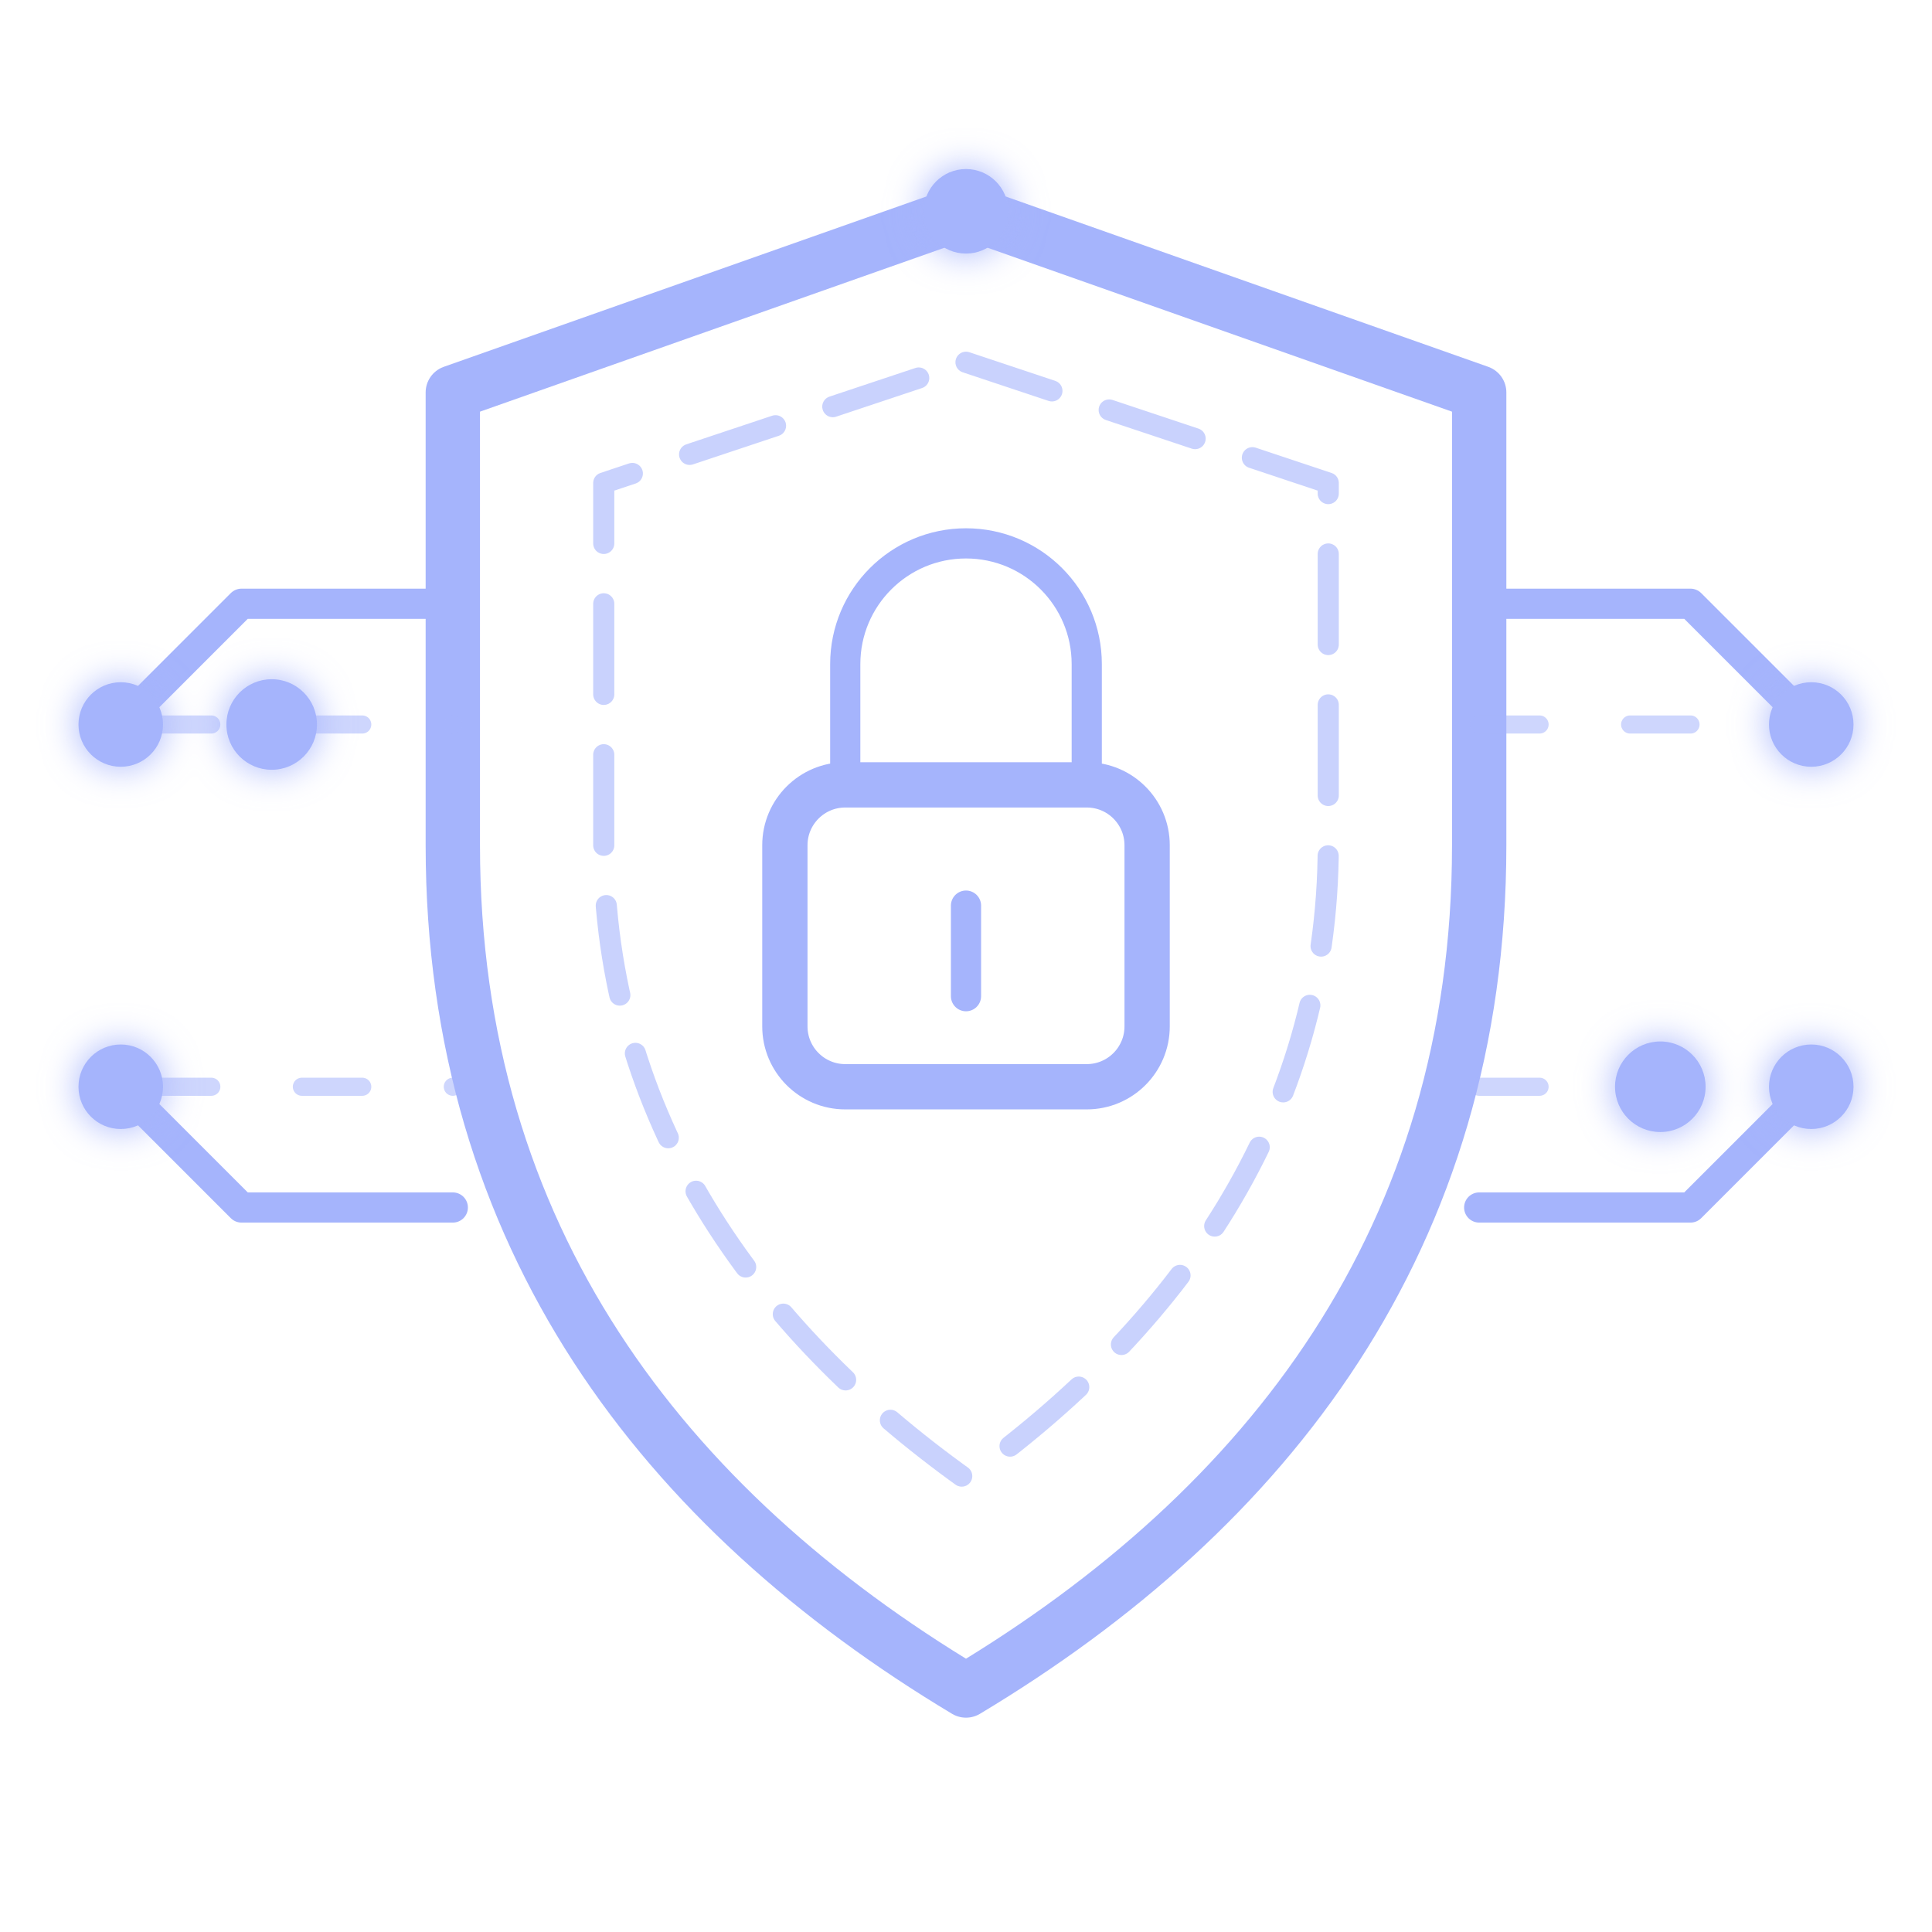
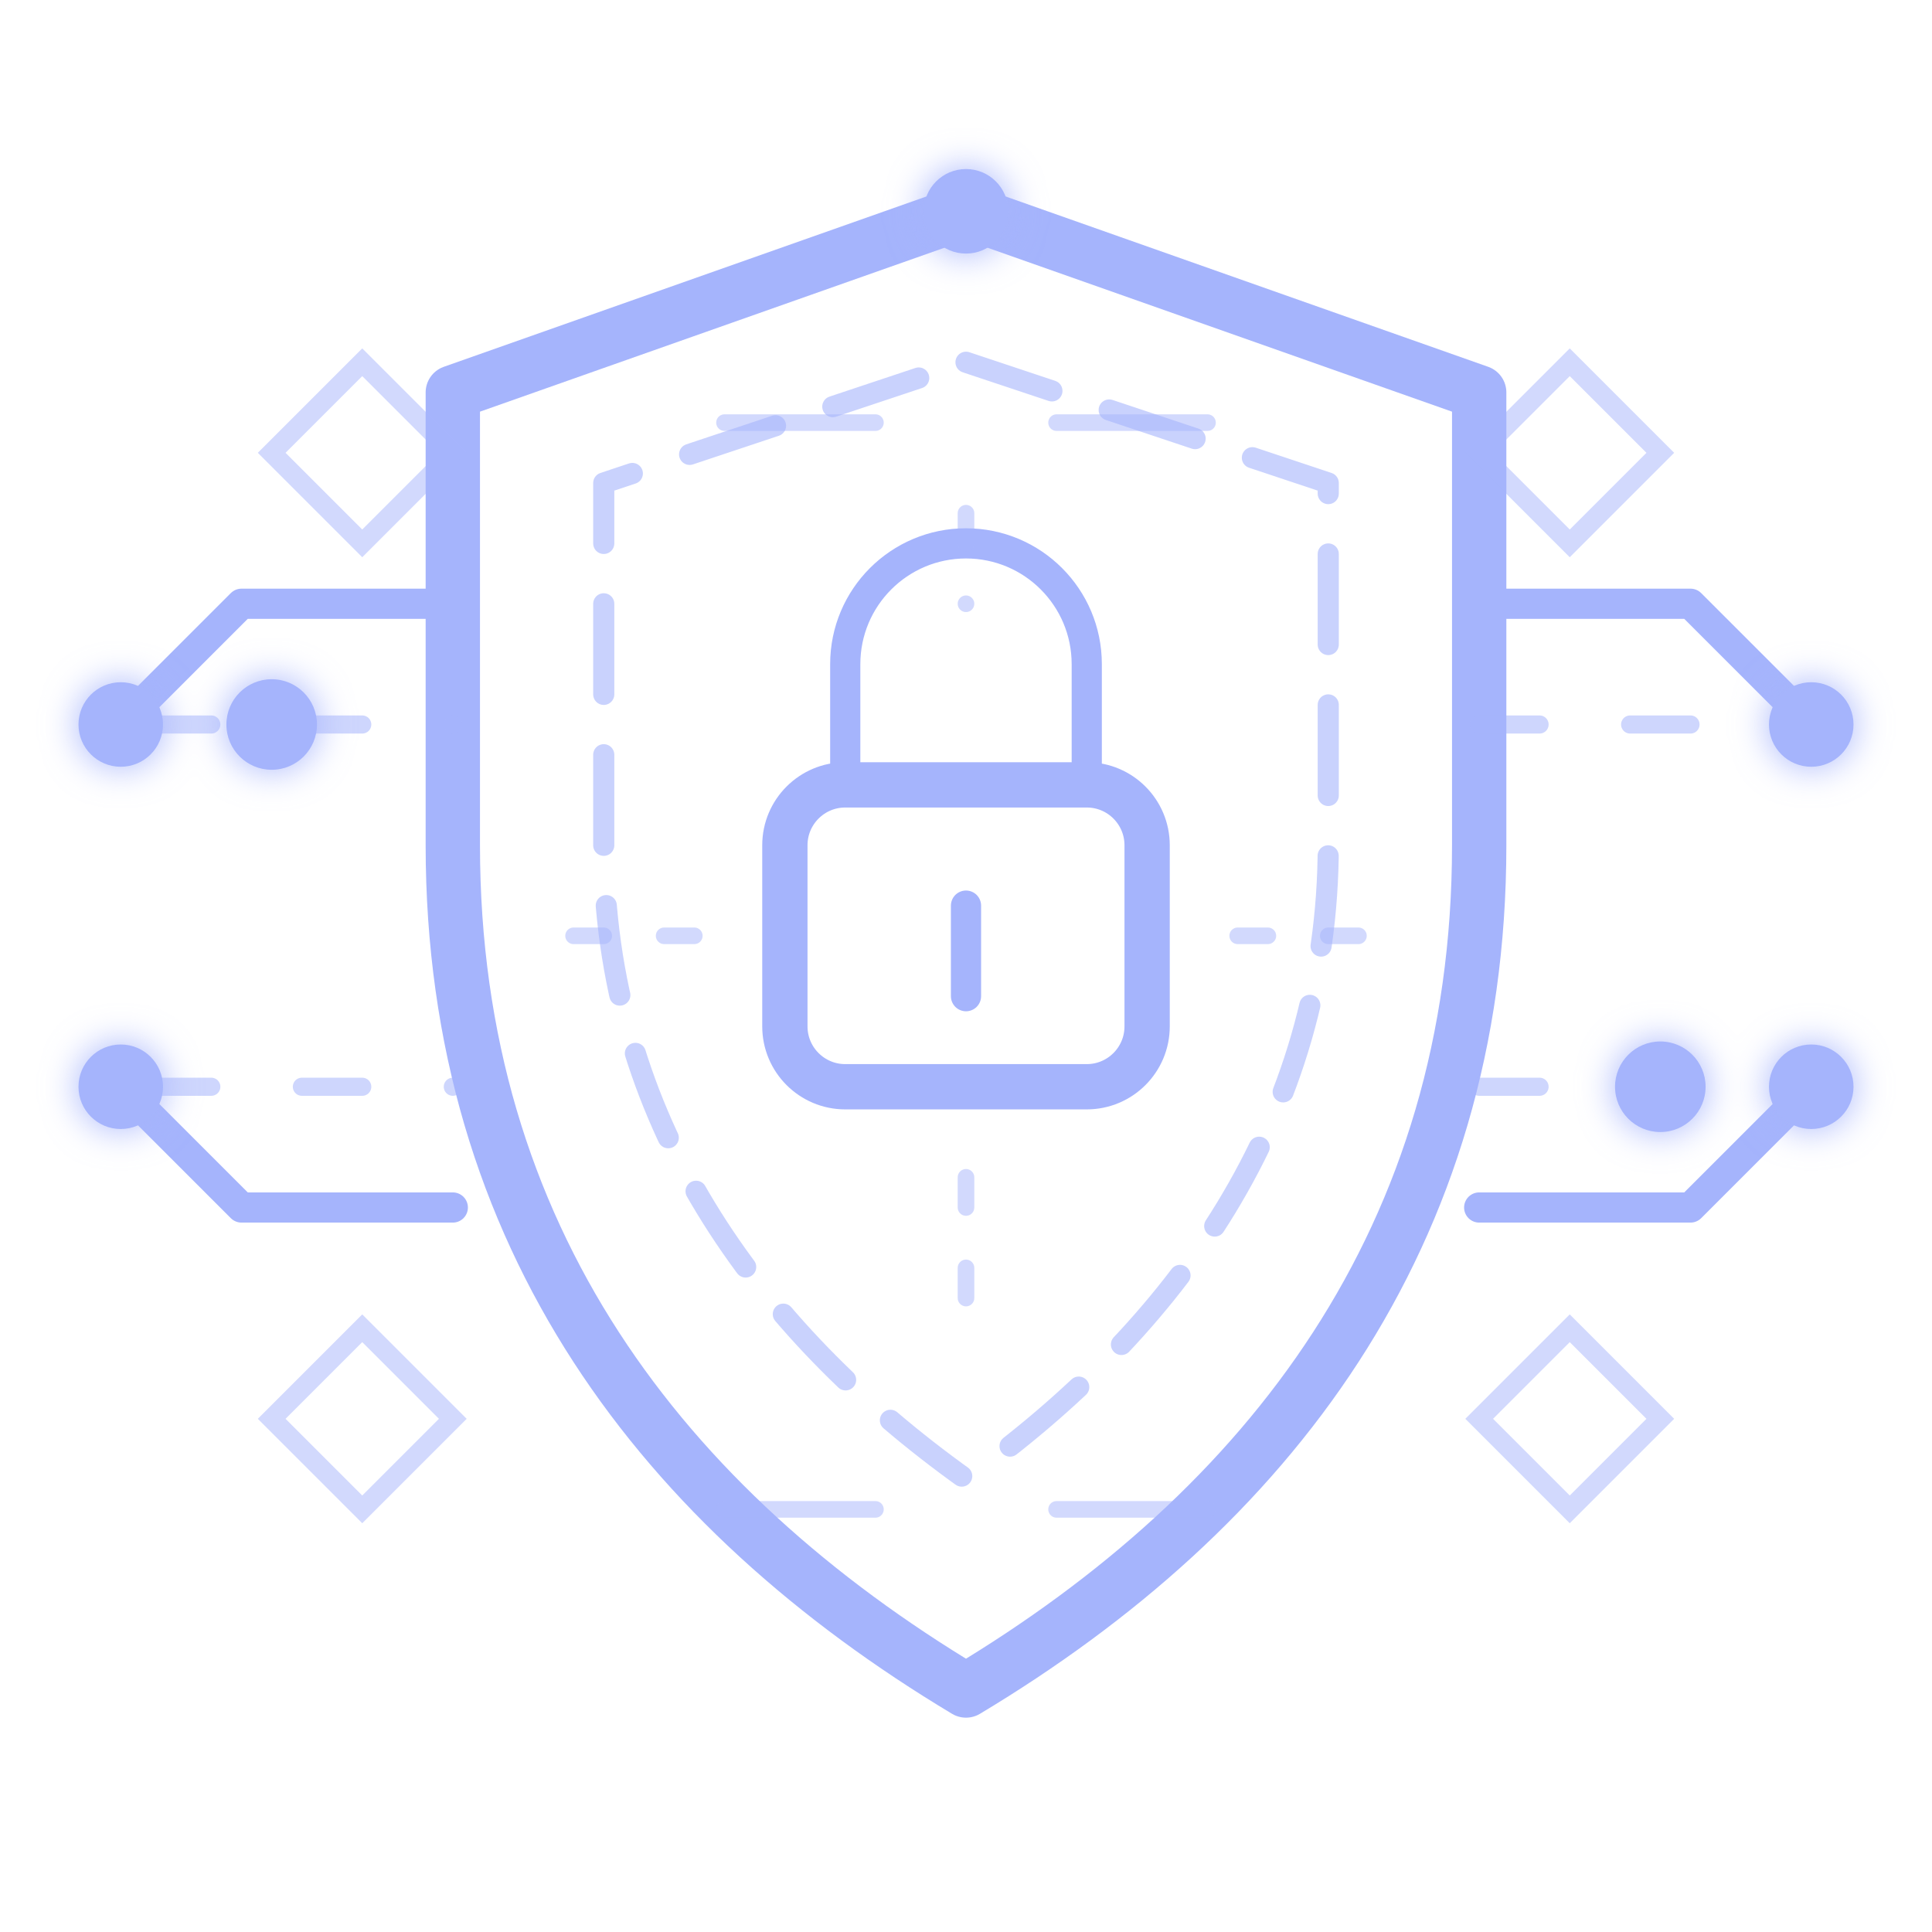
<svg xmlns="http://www.w3.org/2000/svg" viewBox="0 0 64 64" fill="none" role="img" aria-label="Capacidades y permisos">
  <defs>
    <linearGradient id="br" x1="6" y1="8" x2="58" y2="56">
      <stop stop-color="#a5b4fc" />
      <stop offset=".5" stop-color="#6366f1" />
      <stop offset="1" stop-color="#c084fc" />
    </linearGradient>
    <filter id="bg">
      <feGaussianBlur stdDeviation=".6" result="b" />
      <feMerge>
        <feMergeNode in="b" />
        <feMergeNode in="SourceGraphic" />
      </feMerge>
    </filter>
  </defs>
  <style>.packet{animation:packet 2.7s ease-in-out infinite}@keyframes packet{50%{opacity:.25;transform:translateX(5px)}}@media(prefers-reduced-motion:reduce){.packet{animation:none}}</style>
  <g stroke="url(#br)" stroke-linecap="round" stroke-linejoin="round">
    <path d="m32 7 17 6v15c0 13-7 22-17 28-10-6-17-15-17-28V13Z" stroke-width="1.8" />
    <path d="m32 12 12 4v12c0 9-5 16-12 21-7-5-12-12-12-21V16Z" stroke-width=".7" stroke-dasharray="3 2" opacity=".6" />
    <rect x="26" y="26" width="12" height="10" rx="2" stroke-width="1.5" />
    <path d="M28 26v-4a4 4 0 0 1 8 0v4M32 30v3M15 20H8l-4 4m45-4h7l4 4M15 40H8l-4-4m45 4h7l4-4" stroke-width="1" />
    <path d="M5 24h10m34 0h10M5 36h10m34 0h10" stroke-width=".6" stroke-dasharray="2 3" opacity=".55" />
    <g fill="url(#br)" stroke="none" filter="url(#bg)">
      <circle class="packet" cx="9" cy="24" r="1.5" />
      <circle class="packet" cx="55" cy="36" r="1.5" />
      <circle cx="4" cy="24" r="1.4" />
      <circle cx="60" cy="24" r="1.4" />
      <circle cx="4" cy="36" r="1.4" />
      <circle cx="60" cy="36" r="1.4" />
      <circle cx="32" cy="7" r="1.4" />
    </g>
  </g>
+   <g stroke="url(#br)" stroke-linecap="round" opacity=".5">
+     <path d="m9 15 3-3 3 3-3 3Zm40 0 3-3 3 3-3 3ZM9 47l3-3 3 3-3 3Zm40 0 3-3 3 3-3 3Z" stroke-width=".65" />
+     <path d="M24 14h5m6 0h5M24 50h5m6 0h5" stroke-width=".55" />
+     <path d="M19 31h4m18 0h4M32 17v3m0 19v4" stroke-width=".55" stroke-dasharray="1 2" />
+   </g>
</svg>
